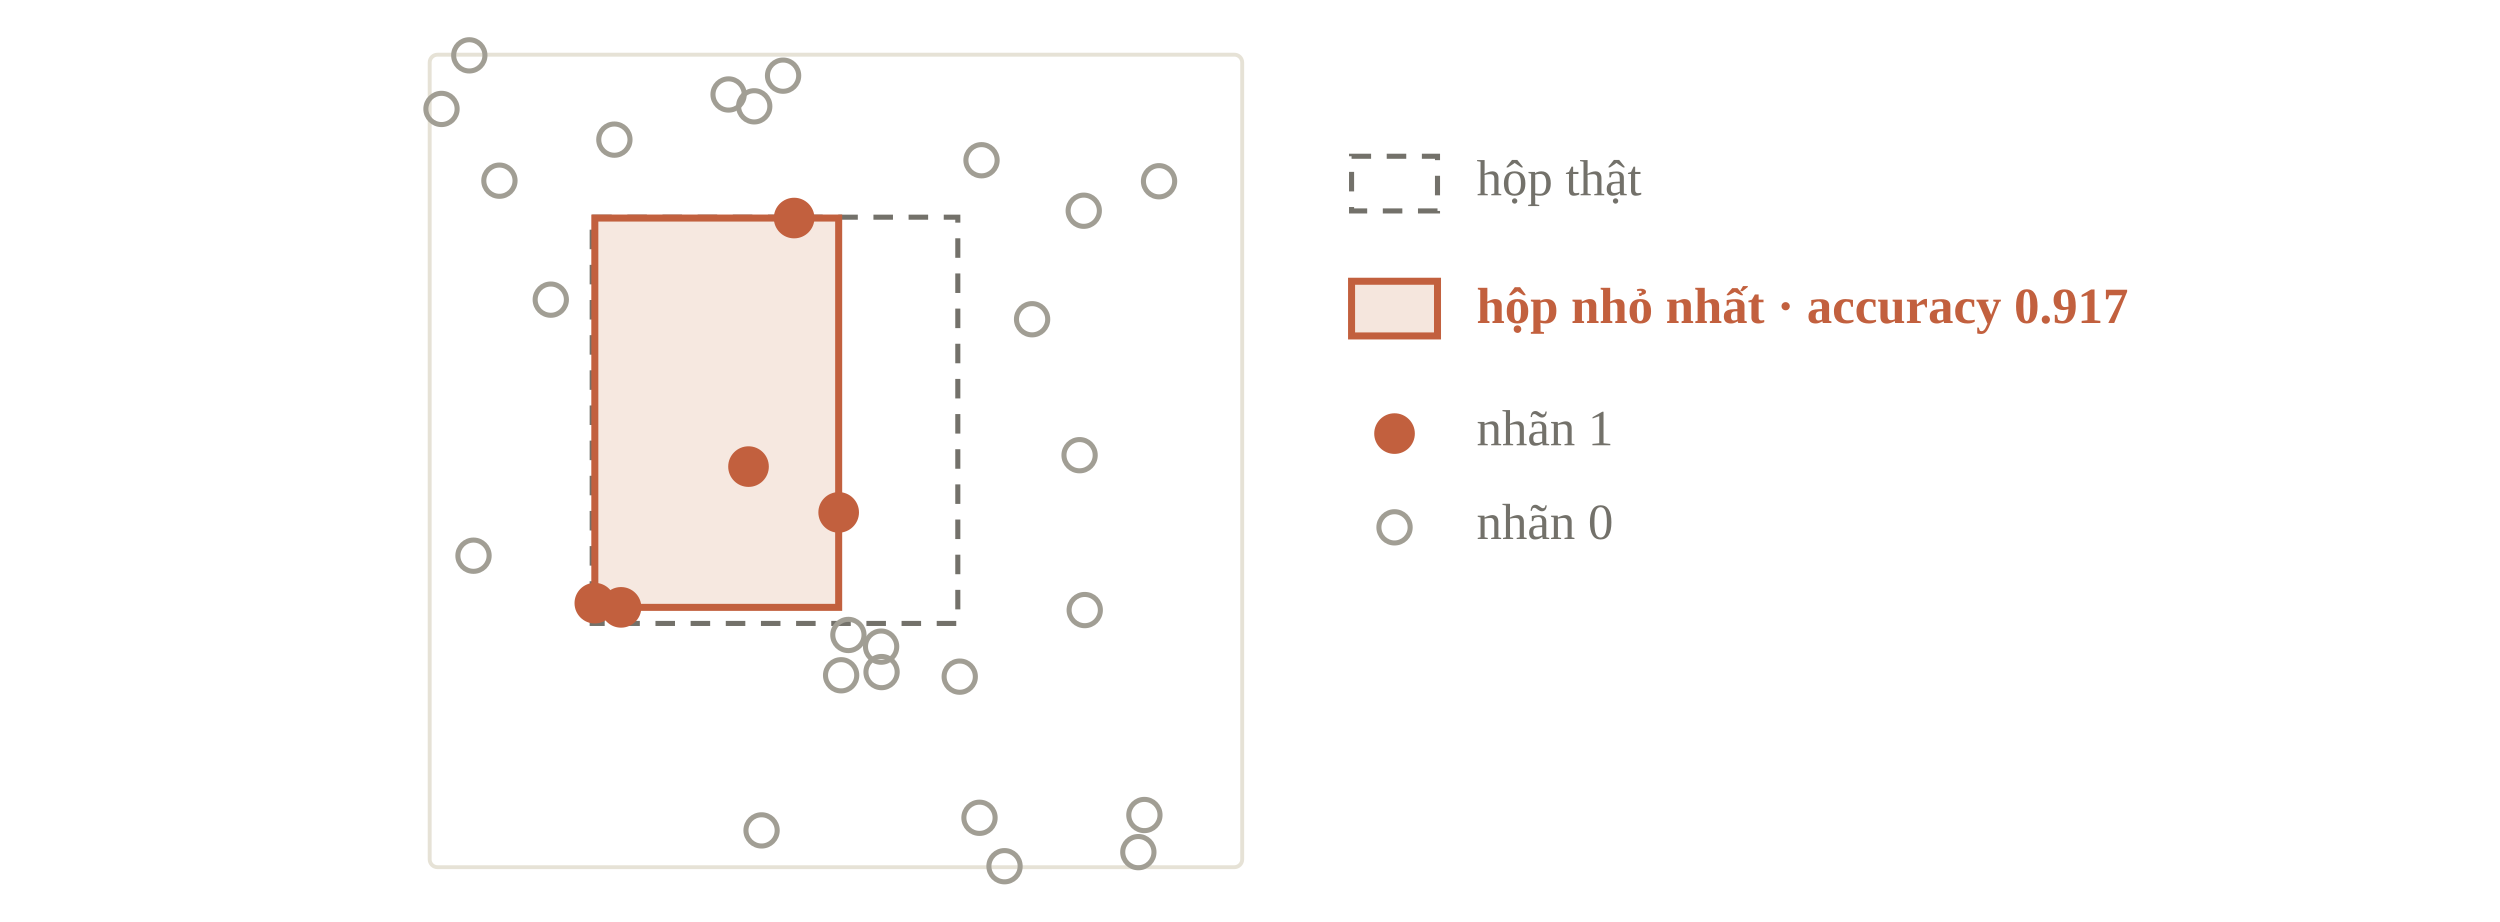
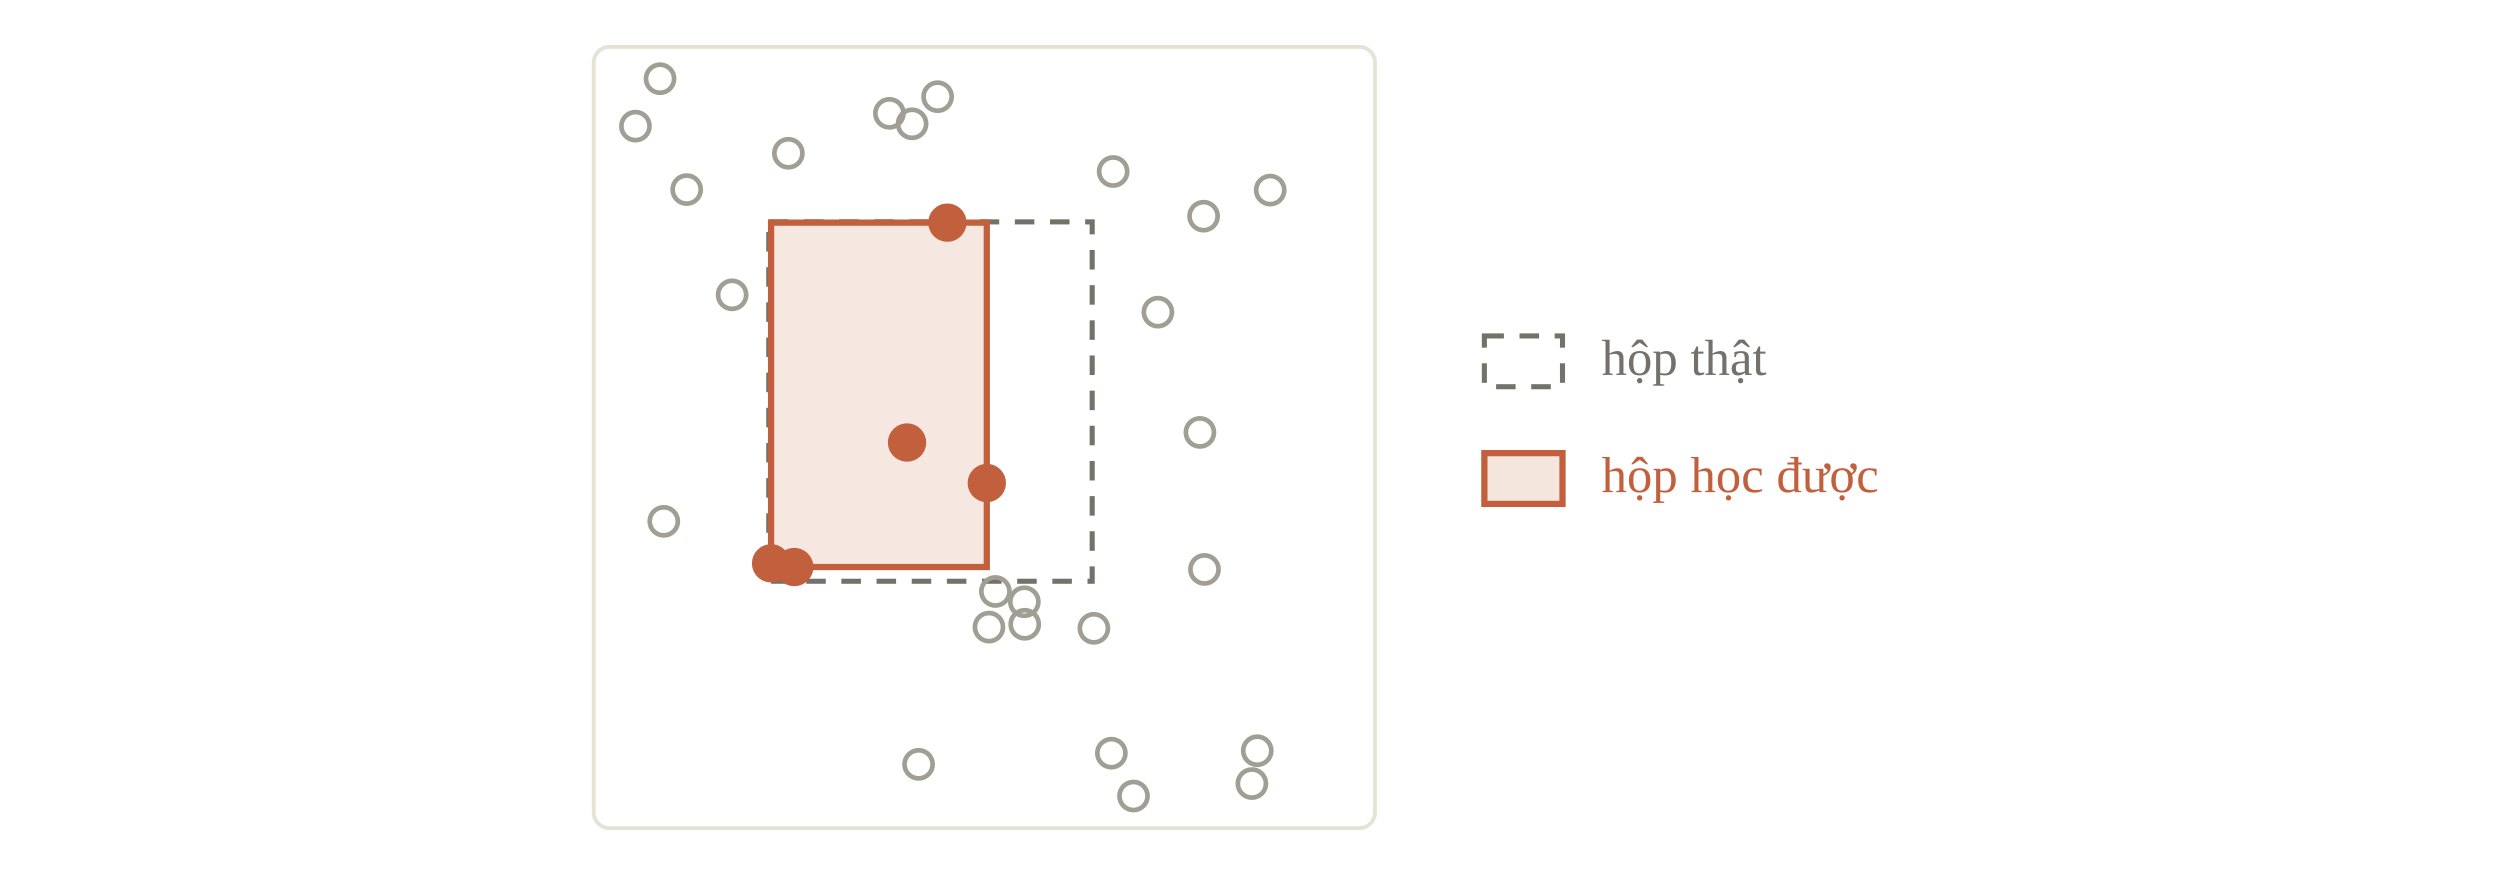
- <svg xmlns="http://www.w3.org/2000/svg" viewBox="0 0 640 236" width="640" role="img" aria-label="Hộp nhỏ nhất chứa năm điểm nhãn 1 nằm gọn trong hộp thật, nên chỉ sai ở dải sát biên." style="font-family:var(--serif, Lora, Georgia, serif);color:var(--text, #1f1e1c)">
-   <rect x="110" y="14" width="208" height="208" rx="2" fill="none" fill-opacity="1" stroke="var(--line, #e6e2d6)" stroke-width="1" />
-   <rect x="151.6" y="55.6" width="93.6" height="104" rx="0" fill="none" fill-opacity="1" stroke="var(--muted, #73716a)" stroke-width="1.3" stroke-dasharray="5 4" />
-   <rect x="152.277" y="55.821" width="62.423" height="99.664" rx="0" fill="var(--accent-soft, #f5e6dd)" fill-opacity="0.9" stroke="var(--accent, #c2603e)" stroke-width="1.8" />
-   <circle cx="277.441" cy="53.948" r="4" fill="none" fill-opacity="1" stroke="var(--faint, #a19e94)" stroke-width="1.3" />
-   <circle cx="217.188" cy="162.553" r="4" fill="none" fill-opacity="1" stroke="var(--faint, #a19e94)" stroke-width="1.3" />
-   <circle cx="121.218" cy="142.259" r="4" fill="none" fill-opacity="1" stroke="var(--faint, #a19e94)" stroke-width="1.3" />
-   <circle cx="194.962" cy="212.583" r="4" fill="none" fill-opacity="1" stroke="var(--faint, #a19e94)" stroke-width="1.3" />
-   <circle cx="120.142" cy="14.171" r="4" fill="none" fill-opacity="1" stroke="var(--faint, #a19e94)" stroke-width="1.3" />
-   <circle cx="245.693" cy="173.222" r="4" fill="none" fill-opacity="1" stroke="var(--faint, #a19e94)" stroke-width="1.3" />
-   <circle cx="200.469" cy="19.369" r="4" fill="none" fill-opacity="1" stroke="var(--faint, #a19e94)" stroke-width="1.3" />
-   <circle cx="296.717" cy="46.4" r="4" fill="none" fill-opacity="1" stroke="var(--faint, #a19e94)" stroke-width="1.3" />
-   <circle cx="191.62" cy="119.451" r="4.5" fill="var(--accent, #c2603e)" fill-opacity="1" stroke="var(--accent, #c2603e)" stroke-width="1.4" />
-   <circle cx="250.751" cy="209.353" r="4" fill="none" fill-opacity="1" stroke="var(--faint, #a19e94)" stroke-width="1.3" />
-   <circle cx="225.564" cy="165.538" r="4" fill="none" fill-opacity="1" stroke="var(--faint, #a19e94)" stroke-width="1.3" />
-   <circle cx="292.967" cy="208.643" r="4" fill="none" fill-opacity="1" stroke="var(--faint, #a19e94)" stroke-width="1.3" />
-   <circle cx="251.27" cy="41.022" r="4" fill="none" fill-opacity="1" stroke="var(--faint, #a19e94)" stroke-width="1.3" />
-   <circle cx="157.282" cy="35.747" r="4" fill="none" fill-opacity="1" stroke="var(--faint, #a19e94)" stroke-width="1.3" />
-   <circle cx="291.417" cy="218.148" r="4" fill="none" fill-opacity="1" stroke="var(--faint, #a19e94)" stroke-width="1.3" />
-   <circle cx="257.159" cy="221.75" r="4" fill="none" fill-opacity="1" stroke="var(--faint, #a19e94)" stroke-width="1.3" />
-   <circle cx="214.7" cy="131.173" r="4.5" fill="var(--accent, #c2603e)" fill-opacity="1" stroke="var(--accent, #c2603e)" stroke-width="1.4" />
-   <circle cx="152.277" cy="154.412" r="4.5" fill="var(--accent, #c2603e)" fill-opacity="1" stroke="var(--accent, #c2603e)" stroke-width="1.4" />
-   <circle cx="277.693" cy="156.178" r="4" fill="none" fill-opacity="1" stroke="var(--faint, #a19e94)" stroke-width="1.3" />
-   <circle cx="141" cy="76.71" r="4" fill="none" fill-opacity="1" stroke="var(--faint, #a19e94)" stroke-width="1.3" />
-   <circle cx="203.297" cy="55.821" r="4.5" fill="var(--accent, #c2603e)" fill-opacity="1" stroke="var(--accent, #c2603e)" stroke-width="1.4" />
-   <circle cx="158.987" cy="155.485" r="4.5" fill="var(--accent, #c2603e)" fill-opacity="1" stroke="var(--accent, #c2603e)" stroke-width="1.4" />
-   <circle cx="276.375" cy="116.53" r="4" fill="none" fill-opacity="1" stroke="var(--faint, #a19e94)" stroke-width="1.3" />
-   <circle cx="215.328" cy="172.872" r="4" fill="none" fill-opacity="1" stroke="var(--faint, #a19e94)" stroke-width="1.3" />
-   <circle cx="113.024" cy="27.889" r="4" fill="none" fill-opacity="1" stroke="var(--faint, #a19e94)" stroke-width="1.3" />
-   <circle cx="127.852" cy="46.255" r="4" fill="none" fill-opacity="1" stroke="var(--faint, #a19e94)" stroke-width="1.3" />
-   <circle cx="186.519" cy="24.187" r="4" fill="none" fill-opacity="1" stroke="var(--faint, #a19e94)" stroke-width="1.3" />
-   <circle cx="193.08" cy="27.22" r="4" fill="none" fill-opacity="1" stroke="var(--faint, #a19e94)" stroke-width="1.3" />
-   <circle cx="225.681" cy="172.052" r="4" fill="none" fill-opacity="1" stroke="var(--faint, #a19e94)" stroke-width="1.3" />
-   <circle cx="264.216" cy="81.727" r="4" fill="none" fill-opacity="1" stroke="var(--faint, #a19e94)" stroke-width="1.3" />
-   <rect x="346" y="40" width="22" height="14" rx="0" fill="none" fill-opacity="1" stroke="var(--muted, #73716a)" stroke-width="1.3" stroke-dasharray="5 4" />
-   <text x="378" y="47" fill="var(--muted, #73716a)" text-anchor="start" dominant-baseline="middle" font-family="var(--sans, Inter, &quot;Segoe UI&quot;, sans-serif)" font-size="13" font-weight="400">hộp thật</text>
-   <rect x="346" y="72" width="22" height="14" rx="0" fill="var(--accent-soft, #f5e6dd)" fill-opacity="1" stroke="var(--accent, #c2603e)" stroke-width="1.8" />
-   <text x="378" y="79" fill="var(--accent, #c2603e)" text-anchor="start" dominant-baseline="middle" font-family="var(--sans, Inter, &quot;Segoe UI&quot;, sans-serif)" font-size="13" font-weight="600">hộp nhỏ nhất · accuracy 0.917</text>
-   <circle cx="357" cy="111" r="4.5" fill="var(--accent, #c2603e)" fill-opacity="1" stroke="var(--accent, #c2603e)" stroke-width="1.4" />
-   <text x="378" y="111" fill="var(--muted, #73716a)" text-anchor="start" dominant-baseline="middle" font-family="var(--sans, Inter, &quot;Segoe UI&quot;, sans-serif)" font-size="13" font-weight="400">nhãn 1</text>
-   <circle cx="357" cy="135" r="4" fill="none" fill-opacity="1" stroke="var(--faint, #a19e94)" stroke-width="1.3" />
-   <text x="378" y="135" fill="var(--muted, #73716a)" text-anchor="start" dominant-baseline="middle" font-family="var(--sans, Inter, &quot;Segoe UI&quot;, sans-serif)" font-size="13" font-weight="400">nhãn 0</text>
+ <svg xmlns="http://www.w3.org/2000/svg" viewBox="0 0 640 224" width="640" role="img" aria-label="Hộp học được luôn nằm trong hộp thật." style="font-family:var(--serif, Lora, Georgia, serif);color:var(--text, #1f1e1c)">
+   <rect x="152" y="12" width="200" height="200" rx="4" fill="none" fill-opacity="1" stroke="var(--line, #e6e2d6)" stroke-width="1" />
+   <rect x="196.8" y="56.8" width="82.8" height="92" rx="0" fill="none" fill-opacity="1" stroke="var(--muted, #73716a)" stroke-width="1.3" stroke-dasharray="5 4" />
+   <rect x="197.399" y="56.995" width="55.22" height="88.165" rx="0" fill="var(--accent-soft, #f5e6dd)" fill-opacity="0.9" stroke="var(--accent, #c2603e)" stroke-width="1.6" />
+   <circle cx="308.121" cy="55.339" r="3.6" fill="none" fill-opacity="1" stroke="var(--faint, #a19e94)" stroke-width="1.2" />
+   <circle cx="254.82" cy="151.413" r="3.6" fill="none" fill-opacity="1" stroke="var(--faint, #a19e94)" stroke-width="1.2" />
+   <circle cx="169.923" cy="133.46" r="3.6" fill="none" fill-opacity="1" stroke="var(--faint, #a19e94)" stroke-width="1.2" />
+   <circle cx="235.159" cy="195.669" r="3.6" fill="none" fill-opacity="1" stroke="var(--faint, #a19e94)" stroke-width="1.2" />
+   <circle cx="168.971" cy="20.152" r="3.6" fill="none" fill-opacity="1" stroke="var(--faint, #a19e94)" stroke-width="1.2" />
+   <circle cx="280.036" cy="160.85" r="3.6" fill="none" fill-opacity="1" stroke="var(--faint, #a19e94)" stroke-width="1.2" />
+   <circle cx="240.03" cy="24.75" r="3.6" fill="none" fill-opacity="1" stroke="var(--faint, #a19e94)" stroke-width="1.2" />
+   <circle cx="325.173" cy="48.661" r="3.6" fill="none" fill-opacity="1" stroke="var(--faint, #a19e94)" stroke-width="1.2" />
+   <circle cx="232.202" cy="113.284" r="4.2" fill="var(--accent, #c2603e)" fill-opacity="1" stroke="var(--accent, #c2603e)" stroke-width="1.4" />
+   <circle cx="284.511" cy="192.812" r="3.6" fill="none" fill-opacity="1" stroke="var(--faint, #a19e94)" stroke-width="1.2" />
+   <circle cx="262.23" cy="154.053" r="3.6" fill="none" fill-opacity="1" stroke="var(--faint, #a19e94)" stroke-width="1.2" />
+   <circle cx="321.856" cy="192.185" r="3.6" fill="none" fill-opacity="1" stroke="var(--faint, #a19e94)" stroke-width="1.2" />
+   <circle cx="284.969" cy="43.904" r="3.6" fill="none" fill-opacity="1" stroke="var(--faint, #a19e94)" stroke-width="1.2" />
+   <circle cx="201.827" cy="39.237" r="3.6" fill="none" fill-opacity="1" stroke="var(--faint, #a19e94)" stroke-width="1.2" />
+   <circle cx="320.484" cy="200.593" r="3.6" fill="none" fill-opacity="1" stroke="var(--faint, #a19e94)" stroke-width="1.2" />
+   <circle cx="290.179" cy="203.779" r="3.6" fill="none" fill-opacity="1" stroke="var(--faint, #a19e94)" stroke-width="1.2" />
+   <circle cx="252.619" cy="123.653" r="4.2" fill="var(--accent, #c2603e)" fill-opacity="1" stroke="var(--accent, #c2603e)" stroke-width="1.4" />
+   <circle cx="197.399" cy="144.211" r="4.2" fill="var(--accent, #c2603e)" fill-opacity="1" stroke="var(--accent, #c2603e)" stroke-width="1.4" />
+   <circle cx="308.344" cy="145.773" r="3.6" fill="none" fill-opacity="1" stroke="var(--faint, #a19e94)" stroke-width="1.2" />
+   <circle cx="187.423" cy="75.474" r="3.6" fill="none" fill-opacity="1" stroke="var(--faint, #a19e94)" stroke-width="1.2" />
+   <circle cx="242.532" cy="56.995" r="4.2" fill="var(--accent, #c2603e)" fill-opacity="1" stroke="var(--accent, #c2603e)" stroke-width="1.4" />
+   <circle cx="203.335" cy="145.16" r="4.2" fill="var(--accent, #c2603e)" fill-opacity="1" stroke="var(--accent, #c2603e)" stroke-width="1.4" />
+   <circle cx="307.178" cy="110.699" r="3.6" fill="none" fill-opacity="1" stroke="var(--faint, #a19e94)" stroke-width="1.2" />
+   <circle cx="253.175" cy="160.54" r="3.6" fill="none" fill-opacity="1" stroke="var(--faint, #a19e94)" stroke-width="1.2" />
+   <circle cx="162.675" cy="32.287" r="3.6" fill="none" fill-opacity="1" stroke="var(--faint, #a19e94)" stroke-width="1.2" />
+   <circle cx="175.792" cy="48.533" r="3.6" fill="none" fill-opacity="1" stroke="var(--faint, #a19e94)" stroke-width="1.2" />
+   <circle cx="227.69" cy="29.012" r="3.6" fill="none" fill-opacity="1" stroke="var(--faint, #a19e94)" stroke-width="1.2" />
+   <circle cx="233.494" cy="31.695" r="3.6" fill="none" fill-opacity="1" stroke="var(--faint, #a19e94)" stroke-width="1.2" />
+   <circle cx="262.333" cy="159.815" r="3.6" fill="none" fill-opacity="1" stroke="var(--faint, #a19e94)" stroke-width="1.2" />
+   <circle cx="296.422" cy="79.912" r="3.6" fill="none" fill-opacity="1" stroke="var(--faint, #a19e94)" stroke-width="1.2" />
+   <rect x="380" y="86" width="20" height="13" rx="0" fill="none" fill-opacity="1" stroke="var(--muted, #73716a)" stroke-width="1.3" stroke-dasharray="5 4" />
+   <text x="410" y="93" fill="var(--muted, #73716a)" text-anchor="start" dominant-baseline="middle" font-family="var(--sans, Inter, &quot;Segoe UI&quot;, sans-serif)" font-size="13" font-weight="400">hộp thật</text>
+   <rect x="380" y="116" width="20" height="13" rx="0" fill="var(--accent-soft, #f5e6dd)" fill-opacity="1" stroke="var(--accent, #c2603e)" stroke-width="1.6" />
+   <text x="410" y="123" fill="var(--accent, #c2603e)" text-anchor="start" dominant-baseline="middle" font-family="var(--sans, Inter, &quot;Segoe UI&quot;, sans-serif)" font-size="13" font-weight="400">hộp học được</text>
</svg>
